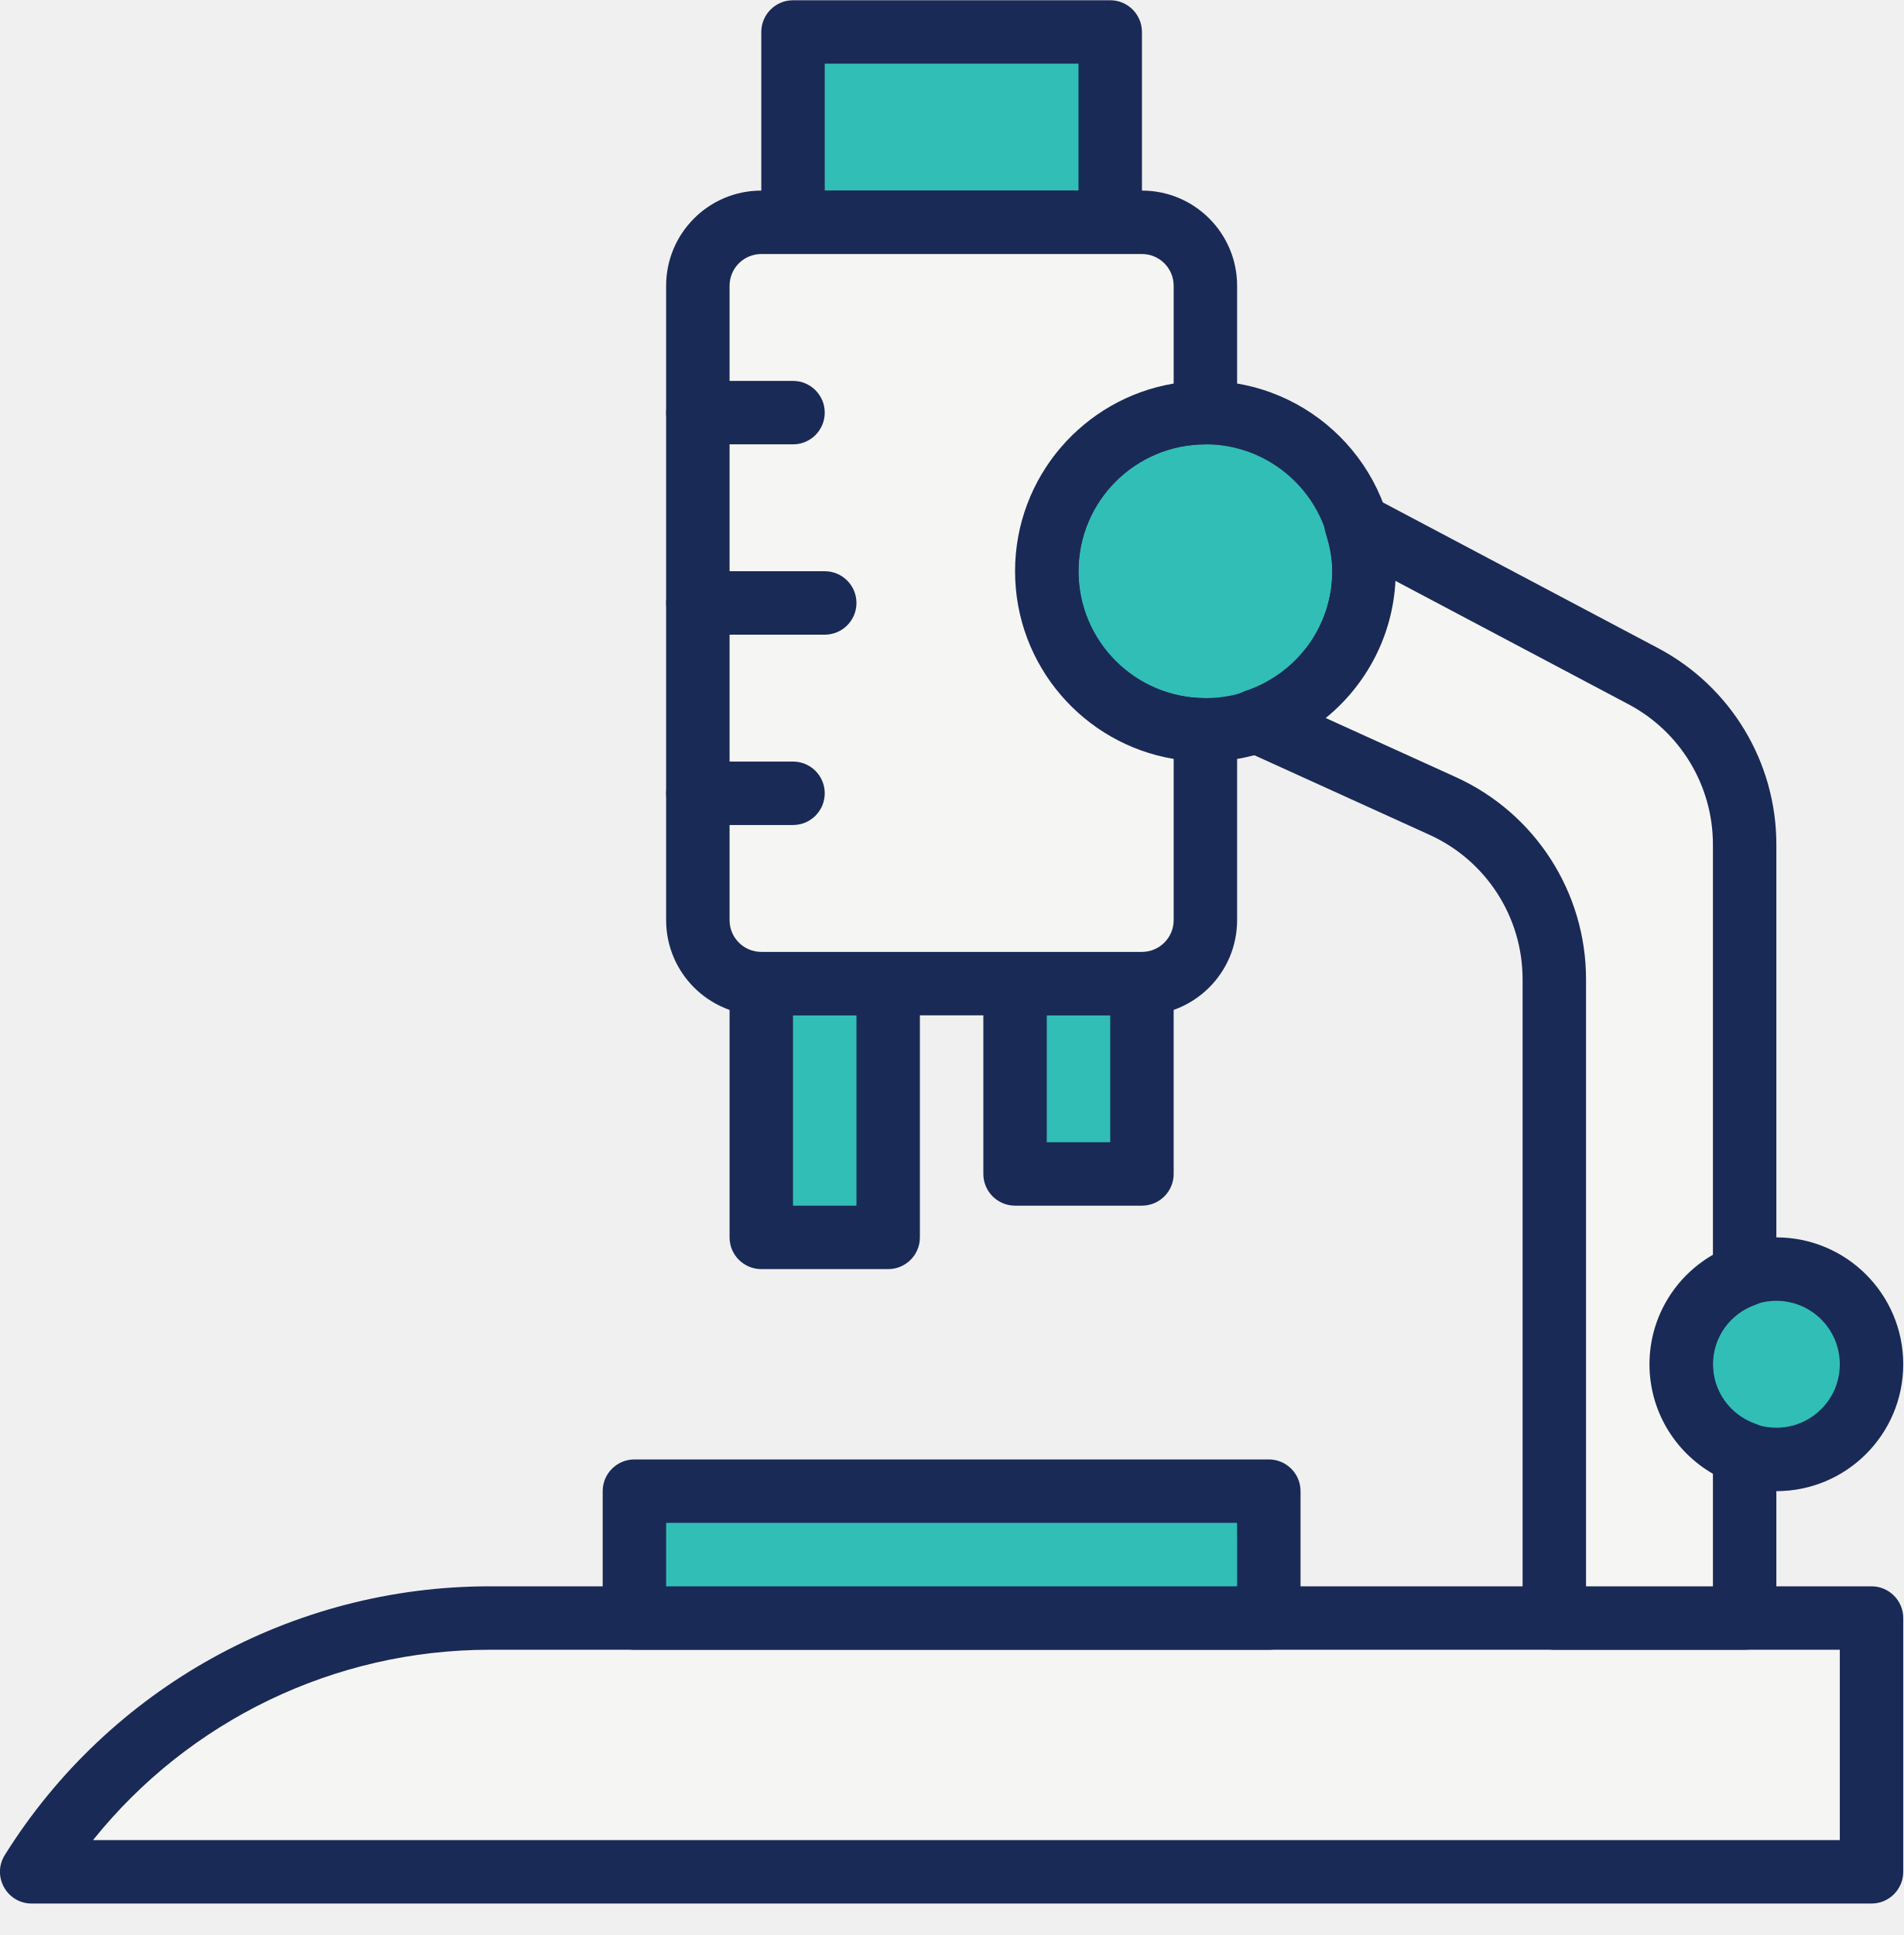
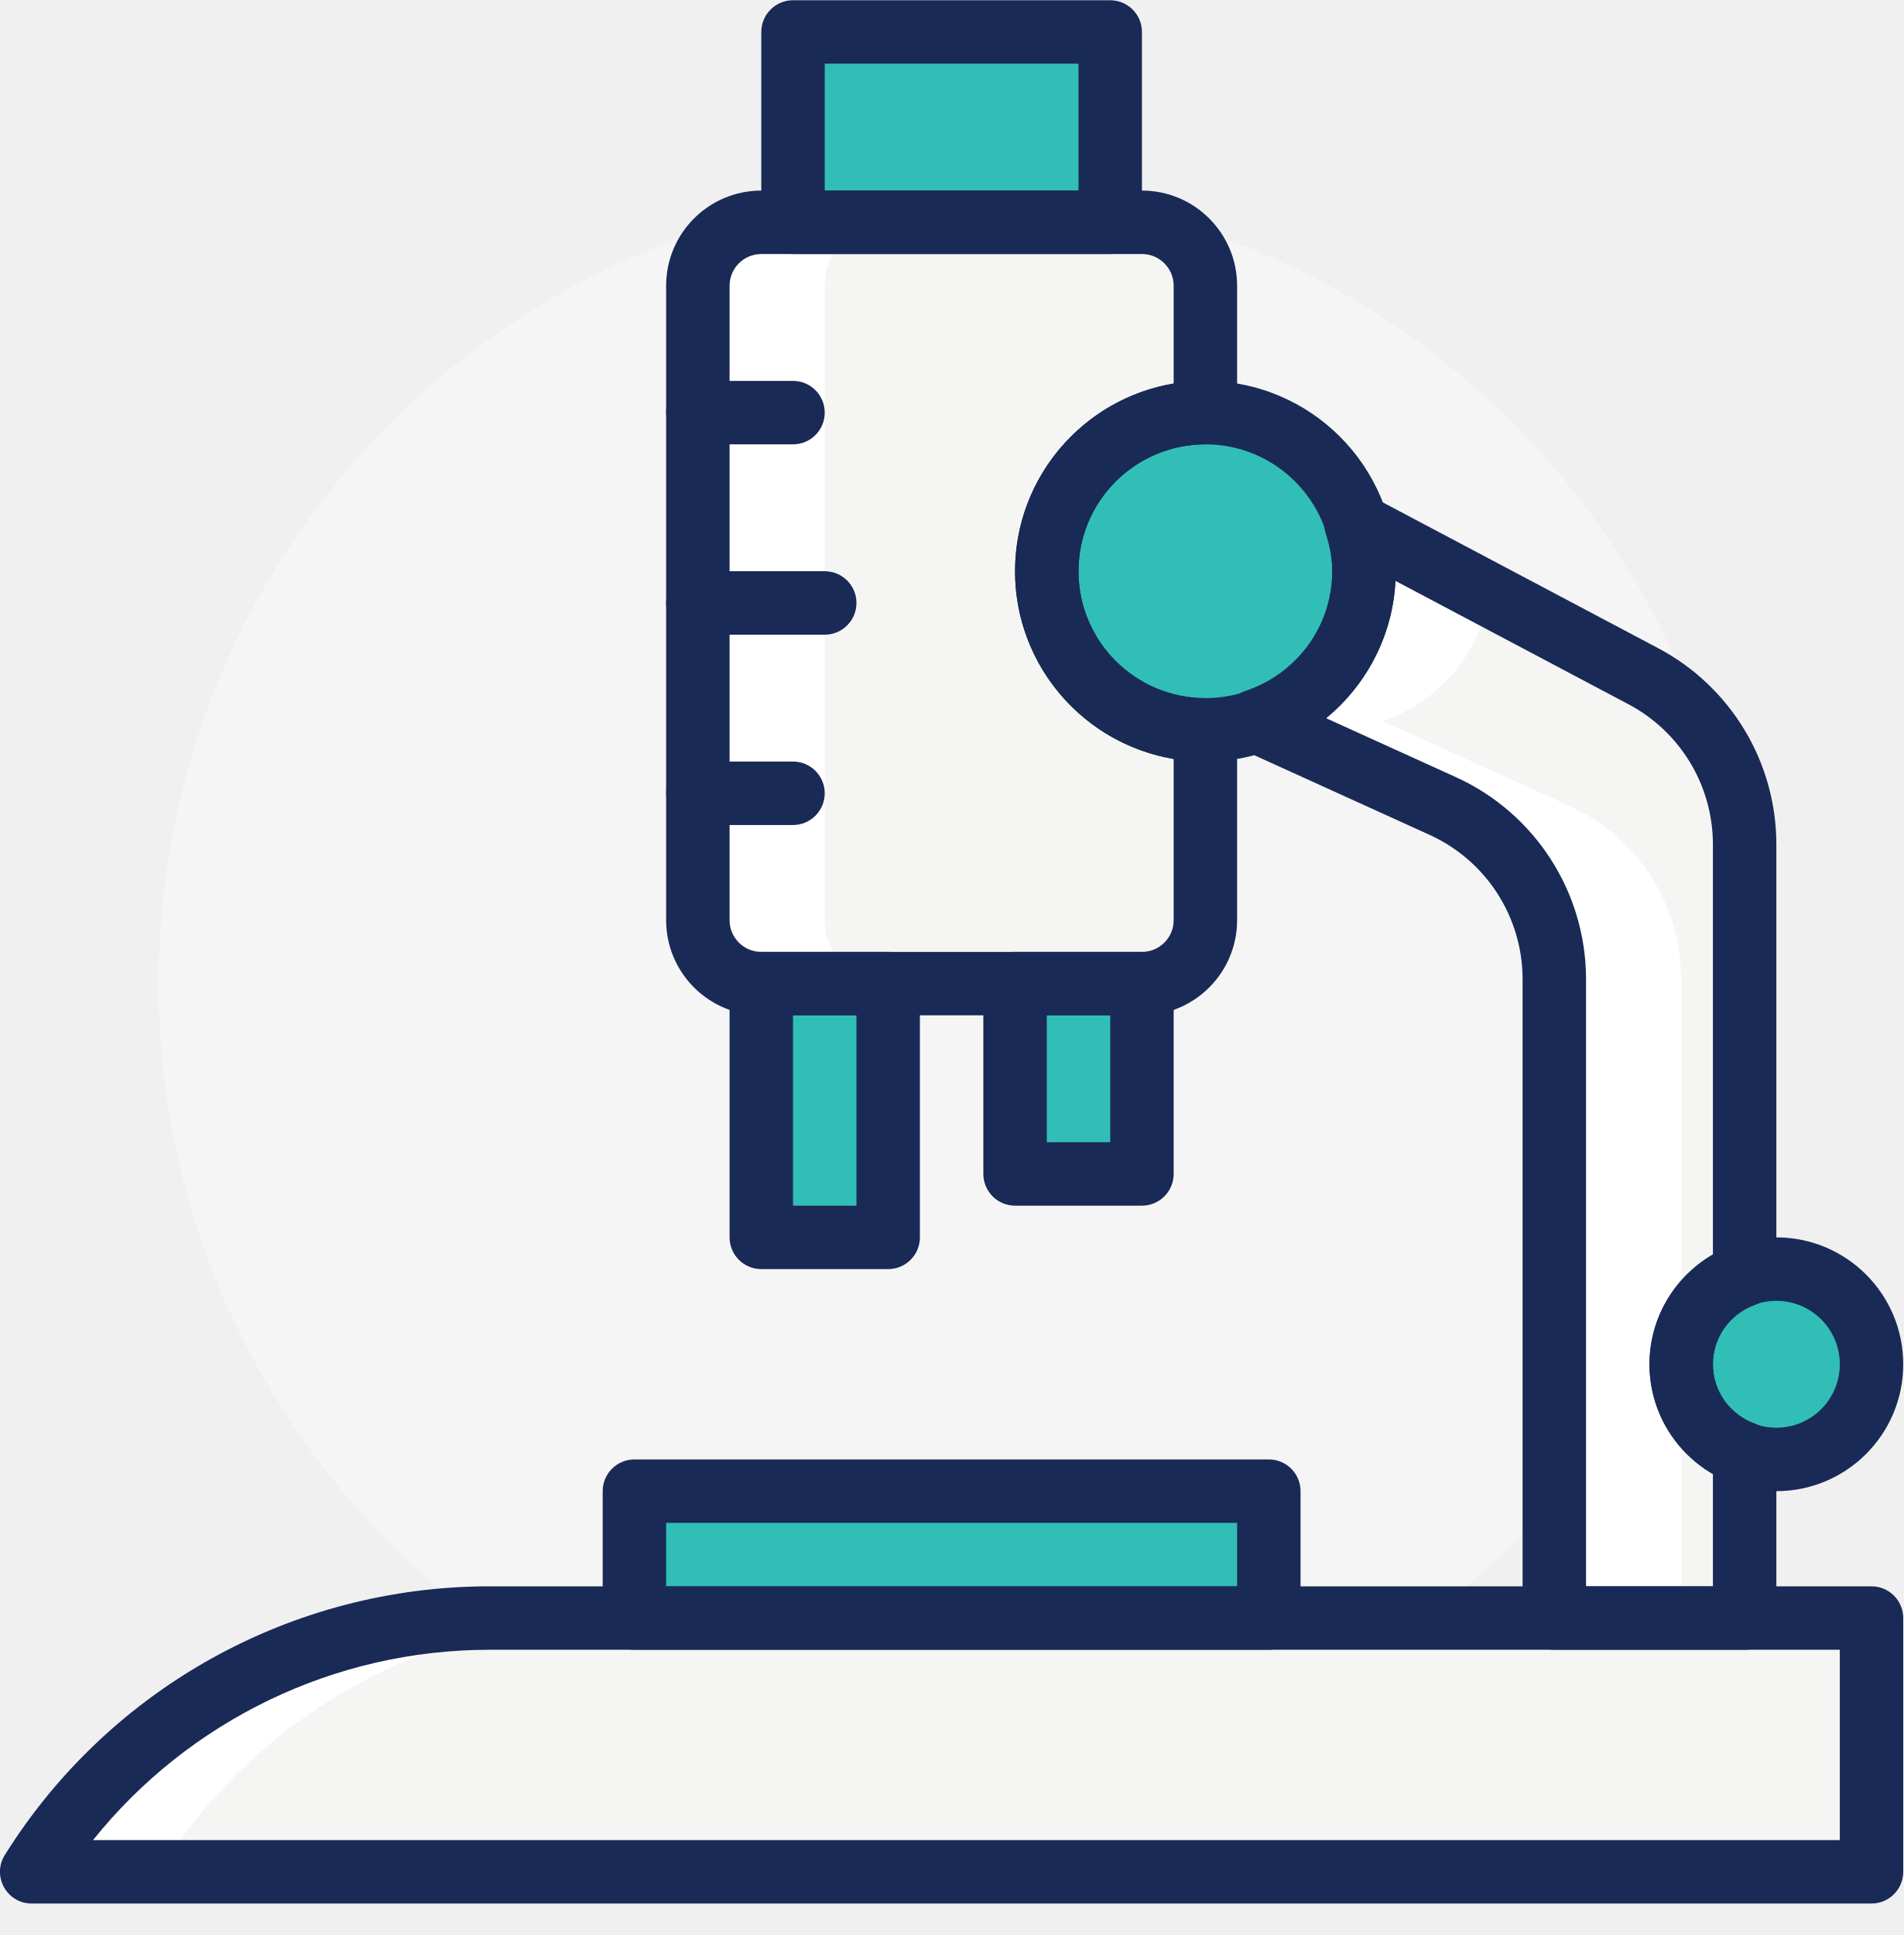
<svg xmlns="http://www.w3.org/2000/svg" width="60" height="61" viewBox="0 0 60 61">
-   <g fill="none" transform="translate(-1)">
-     <path fill="#F5F5F3" d="M60,59.008 L2,59.008 C5.11,54.031 10.565,51.008 16.434,51.008 L60,51.008 L60,59.008 Z" />
-     <path fill="#1A2A56" d="M59,52.008 L16.434,52.008 C11.54,52.008 6.952,54.241 3.933,58.008 L59,58.008 L59,52.008 Z M60,60.008 L2,60.008 C1.215,60.008 0.736,59.144 1.152,58.478 C4.445,53.209 10.22,50.008 16.434,50.008 L60,50.008 C60.552,50.008 61,50.456 61,51.008 L61,59.008 C61,59.56 60.552,60.008 60,60.008 Z" />
-     <polygon fill="#31BEB7" points="25 39.008 29 39.008 29 31.008 25 31.008" />
-     <path fill="#1A2A56" d="M25,40.008 C24.448,40.008 24,39.56 24,39.008 L24,31.008 C24,30.456 24.448,30.008 25,30.008 L29,30.008 C29.552,30.008 30,30.456 30,31.008 L30,39.008 C30,39.56 29.552,40.008 29,40.008 L25,40.008 Z M28,38.008 L28,32.008 L26,32.008 L26,38.008 L28,38.008 Z" />
-     <polygon fill="#31BEB7" points="33 37.008 37 37.008 37 31.008 33 31.008" />
-     <path fill="#1A2A56" d="M33,38.008 C32.448,38.008 32,37.56 32,37.008 L32,31.008 C32,30.456 32.448,30.008 33,30.008 L37,30.008 C37.552,30.008 38,30.456 38,31.008 L38,37.008 C38,37.56 37.552,38.008 37,38.008 L33,38.008 Z M36,36.008 L36,32.008 L34,32.008 L34,36.008 L36,36.008 Z" />
-     <polygon fill="#31BEB7" points="26 7.008 36 7.008 36 1.008 26 1.008" />
-     <path fill="#1A2A56" d="M26,8.008 C25.448,8.008 25,7.56 25,7.008 L25,1.008 C25,0.456 25.448,0.008 26,0.008 L36,0.008 C36.552,0.008 37,0.456 37,1.008 L37,7.008 C37,7.56 36.552,8.008 36,8.008 L26,8.008 Z M35,6.008 L35,2.008 L27,2.008 L27,6.008 L35,6.008 Z" />
-     <path fill="#31BEB7" d="M44,18.008 C44,20.769 41.761,23.008 39,23.008 C36.239,23.008 34,20.769 34,18.008 C34,15.247 36.239,13.008 39,13.008 C41.761,13.008 44,15.247 44,18.008" />
-     <path fill="#1A2A56" d="M43,18.008 C43,15.799 41.209,14.008 39,14.008 C36.791,14.008 35,15.799 35,18.008 C35,20.217 36.791,22.008 39,22.008 C41.209,22.008 43,20.217 43,18.008 Z M45,18.008 C45,21.321 42.313,24.008 39,24.008 C35.687,24.008 33,21.321 33,18.008 C33,14.695 35.687,12.008 39,12.008 C42.313,12.008 45,14.695 45,18.008 Z" />
-     <path fill="#F5F5F3" d="M34,18.008 C34,15.247 36.239,13.008 39,13.008 L39,9.008 C39,7.904 38.104,7.008 37,7.008 L25,7.008 C23.896,7.008 23,7.904 23,9.008 L23,29.008 C23,30.112 23.896,31.008 25,31.008 L37,31.008 C38.104,31.008 39,30.112 39,29.008 L39,23.008 C36.239,23.008 34,20.769 34,18.008" />
-     <path fill="#1A2A56" d="M35,18.008 C35,20.217 36.791,22.008 39,22.008 C39.552,22.008 40,22.456 40,23.008 L40,29.008 C40,30.664 38.656,32.008 37,32.008 L25,32.008 C23.344,32.008 22,30.664 22,29.008 L22,9.008 C22,7.352 23.344,6.008 25,6.008 L37,6.008 C38.656,6.008 40,7.352 40,9.008 L40,13.008 C40,13.56 39.552,14.008 39,14.008 C36.791,14.008 35,15.799 35,18.008 Z M33,18.008 C33,15.035 35.163,12.567 38,12.091 L38,9.008 C38,8.456 37.552,8.008 37,8.008 L25,8.008 C24.448,8.008 24,8.456 24,9.008 L24,29.008 C24,29.56 24.448,30.008 25,30.008 L37,30.008 C37.552,30.008 38,29.56 38,29.008 L38,23.925 C35.163,23.449 33,20.981 33,18.008 Z" />
-     <path fill="#31BEB7" d="M60,43.008 C60,44.665 58.657,46.008 57,46.008 C55.343,46.008 54,44.665 54,43.008 C54,41.351 55.343,40.008 57,40.008 C58.657,40.008 60,41.351 60,43.008" />
-     <path fill="#1A2A56" d="M59,43.008 C59,41.903 58.105,41.008 57,41.008 C55.895,41.008 55,41.903 55,43.008 C55,44.113 55.895,45.008 57,45.008 C58.105,45.008 59,44.113 59,43.008 Z M61,43.008 C61,45.217 59.209,47.008 57,47.008 C54.791,47.008 53,45.217 53,43.008 C53,40.799 54.791,39.008 57,39.008 C59.209,39.008 61,40.799 61,43.008 Z" />
-     <path fill="#F5F5F3" d="M54,43.008 C54,41.704 54.837,40.605 56,40.192 L56,26.62 C56,24.398 54.771,22.358 52.807,21.318 L43.75,16.523 C43.898,16.995 44,17.487 44,18.008 C44,20.213 42.564,22.063 40.583,22.728 L46.483,25.409 C48.625,26.383 50,28.519 50,30.871 L50,51.008 L56,51.008 L56,45.824 C54.837,45.411 54,44.312 54,43.008" />
-     <path fill="#1A2A56" d="M55,43.008 C55,43.856 55.539,44.599 56.335,44.882 C56.734,45.023 57,45.401 57,45.824 L57,51.008 C57,51.56 56.552,52.008 56,52.008 L50,52.008 C49.448,52.008 49,51.56 49,51.008 L49,30.871 C49,28.911 47.854,27.131 46.069,26.319 L40.169,23.638 C39.343,23.263 39.404,22.069 40.265,21.78 C41.889,21.235 43,19.731 43,18.008 C43,17.638 42.932,17.257 42.796,16.822 C42.528,15.97 43.428,15.221 44.218,15.639 L53.275,20.434 C55.566,21.648 57,24.028 57,26.62 L57,40.192 C57,40.615 56.734,40.993 56.335,41.134 C55.539,41.417 55,42.16 55,43.008 Z M53,43.008 C53,41.555 53.786,40.256 55,39.556 L55,26.62 C55,24.769 53.976,23.069 52.339,22.202 L44.992,18.312 C44.905,20.035 44.081,21.588 42.794,22.635 L46.897,24.499 C49.396,25.635 51,28.127 51,30.871 L51,50.008 L55,50.008 L55,46.46 C53.786,45.76 53,44.461 53,43.008 Z" />
-     <polygon fill="#31BEB7" points="21 51.008 41 51.008 41 47.008 21 47.008" />
-     <path fill="#1A2A56" d="M21 52.008C20.448 52.008 20 51.56 20 51.008L20 47.008C20 46.456 20.448 46.008 21 46.008L41 46.008C41.552 46.008 42 46.456 42 47.008L42 51.008C42 51.56 41.552 52.008 41 52.008L21 52.008zM22 50.008L40 50.008 40 48.008 22 48.008 22 50.008zM23 14.008L26 14.008C26.552 14.008 27 13.56 27 13.008 27 12.456 26.552 12.008 26 12.008L23 12.008C22.448 12.008 22 12.456 22 13.008 22 13.56 22.448 14.008 23 14.008zM23 20.008L27 20.008C27.552 20.008 28 19.56 28 19.008 28 18.456 27.552 18.008 27 18.008L23 18.008C22.448 18.008 22 18.456 22 19.008 22 19.56 22.448 20.008 23 20.008zM23 26.008L26 26.008C26.552 26.008 27 25.56 27 25.008 27 24.456 26.552 24.008 26 24.008L23 24.008C22.448 24.008 22 24.456 22 25.008 22 25.56 22.448 26.008 23 26.008z" />
+   <g fill="none" fill-rule="evenodd" transform="translate(-1)">
+     <circle cx="31" cy="31" r="25" fill="#F5F5F5" />
+     <path fill="#F5F5F3" fill-rule="nonzero" d="M60,59.008 L2,59.008 C5.11,54.031 10.565,51.008 16.434,51.008 L60,51.008 L60,59.008 Z" />
+     <polygon fill="#31BEB7" fill-rule="nonzero" points="25 39.008 29 39.008 29 31.008 25 31.008" />
+     <polygon fill="#31BEB7" fill-rule="nonzero" points="33 37.008 37 37.008 37 31.008 33 31.008" />
+     <polygon fill="#31BEB7" fill-rule="nonzero" points="26 7.008 36 7.008 36 1.008 26 1.008" />
+     <path fill="#31BEB7" fill-rule="nonzero" d="M44,18.008 C44,20.769 41.761,23.008 39,23.008 C36.239,23.008 34,20.769 34,18.008 C34,15.247 36.239,13.008 39,13.008 C41.761,13.008 44,15.247 44,18.008" />
+     <path fill="#F5F5F3" fill-rule="nonzero" d="M34,18.008 C34,15.247 36.239,13.008 39,13.008 L39,9.008 C39,7.904 38.104,7.008 37,7.008 L25,7.008 C23.896,7.008 23,7.904 23,9.008 L23,29.008 C23,30.112 23.896,31.008 25,31.008 L37,31.008 C38.104,31.008 39,30.112 39,29.008 L39,23.008 C36.239,23.008 34,20.769 34,18.008" />
+     <path fill="#31BEB7" fill-rule="nonzero" d="M60,43.008 C60,44.665 58.657,46.008 57,46.008 C55.343,46.008 54,44.665 54,43.008 C54,41.351 55.343,40.008 57,40.008 C58.657,40.008 60,41.351 60,43.008" />
+     <path fill="#F5F5F3" fill-rule="nonzero" d="M54,43.008 C54,41.704 54.837,40.605 56,40.192 L56,26.62 C56,24.398 54.771,22.358 52.807,21.318 L43.75,16.523 C43.898,16.995 44,17.487 44,18.008 C44,20.213 42.564,22.063 40.583,22.728 L46.483,25.409 C48.625,26.383 50,28.519 50,30.871 L50,51.008 L56,51.008 L56,45.824 C54.837,45.411 54,44.312 54,43.008" />
+     <polygon fill="#31BEB7" fill-rule="nonzero" points="21 51.008 41 51.008 41 47.008 21 47.008" />
+     <path fill="#FFFFFF" fill-rule="nonzero" d="M55,51.008 L50,51.008 L50,30.871 C50,28.519 48.625,26.383 46.483,25.409 L43,23.826 L43,23.008 C42.278,23.008 41.592,22.855 40.972,22.579 C42.749,21.815 44,20.066 44,18.008 C44,17.487 43.898,16.995 43.75,16.523 L47.946,18.744 C47.667,20.618 46.339,22.139 44.583,22.728 L50.483,25.409 C52.625,26.383 54,28.519 54,30.871 L54,51.008 L55,51.008 Z M33,31.008 L25,31.008 C23.896,31.008 23,30.112 23,29.008 L23,9.008 C23,7.904 23.896,7.008 25,7.008 L33,7.008 L29,7.008 C27.896,7.008 27,7.904 27,9.008 L27,29.008 C27,30.112 27.896,31.008 29,31.008 L33,31.008 Z M33,59.008 L2,59.008 C5.11,54.031 10.565,51.008 16.434,51.008 L40.217,51.008 L20.434,51.008 C14.565,51.008 9.11,54.031 6,59.008 L33,59.008 Z" />
+     <path fill="#1A2A56" fill-rule="nonzero" d="M59 52.008L16.434 52.008C11.54 52.008 6.952 54.241 3.933 58.008L59 58.008 59 52.008zM60 60.008L2 60.008C1.215 60.008.736 59.144 1.152 58.478 4.445 53.209 10.22 50.008 16.434 50.008L60 50.008C60.552 50.008 61 50.456 61 51.008L61 59.008C61 59.56 60.552 60.008 60 60.008zM25 40.008C24.448 40.008 24 39.56 24 39.008L24 31.008C24 30.456 24.448 30.008 25 30.008L29 30.008C29.552 30.008 30 30.456 30 31.008L30 39.008C30 39.56 29.552 40.008 29 40.008L25 40.008zM28 38.008L28 32.008 26 32.008 26 38.008 28 38.008zM33 38.008C32.448 38.008 32 37.56 32 37.008L32 31.008C32 30.456 32.448 30.008 33 30.008L37 30.008C37.552 30.008 38 30.456 38 31.008L38 37.008C38 37.56 37.552 38.008 37 38.008L33 38.008zM36 36.008L36 32.008 34 32.008 34 36.008 36 36.008zM26 8.008C25.448 8.008 25 7.56 25 7.008L25 1.008C25 .456 25.448.008 26 .008L36 .008C36.552.008 37 .456 37 1.008L37 7.008C37 7.56 36.552 8.008 36 8.008L26 8.008zM35 6.008L35 2.008 27 2.008 27 6.008 35 6.008zM43 18.008C43 15.799 41.209 14.008 39 14.008 36.791 14.008 35 15.799 35 18.008 35 20.217 36.791 22.008 39 22.008 41.209 22.008 43 20.217 43 18.008zM45 18.008C45 21.321 42.313 24.008 39 24.008 35.687 24.008 33 21.321 33 18.008 33 14.695 35.687 12.008 39 12.008 42.313 12.008 45 14.695 45 18.008z" />
+     <path fill="#1A2A56" fill-rule="nonzero" d="M35 18.008C35 20.217 36.791 22.008 39 22.008 39.552 22.008 40 22.456 40 23.008L40 29.008C40 30.664 38.656 32.008 37 32.008L25 32.008C23.344 32.008 22 30.664 22 29.008L22 9.008C22 7.352 23.344 6.008 25 6.008L37 6.008C38.656 6.008 40 7.352 40 9.008L40 13.008C40 13.56 39.552 14.008 39 14.008 36.791 14.008 35 15.799 35 18.008zM33 18.008C33 15.035 35.163 12.567 38 12.091L38 9.008C38 8.456 37.552 8.008 37 8.008L25 8.008C24.448 8.008 24 8.456 24 9.008L24 29.008C24 29.56 24.448 30.008 25 30.008L37 30.008C37.552 30.008 38 29.56 38 29.008L38 23.925C35.163 23.449 33 20.981 33 18.008zM59 43.008C59 41.903 58.105 41.008 57 41.008 55.895 41.008 55 41.903 55 43.008 55 44.113 55.895 45.008 57 45.008 58.105 45.008 59 44.113 59 43.008zM61 43.008C61 45.217 59.209 47.008 57 47.008 54.791 47.008 53 45.217 53 43.008 53 40.799 54.791 39.008 57 39.008 59.209 39.008 61 40.799 61 43.008z" />
+     <path fill="#1A2A56" fill-rule="nonzero" d="M55 43.008C55 43.856 55.539 44.599 56.335 44.882 56.734 45.023 57 45.401 57 45.824L57 51.008C57 51.56 56.552 52.008 56 52.008L50 52.008C49.448 52.008 49 51.56 49 51.008L49 30.871C49 28.911 47.854 27.131 46.069 26.319L40.169 23.638C39.343 23.263 39.404 22.069 40.265 21.78 41.889 21.235 43 19.731 43 18.008 43 17.638 42.932 17.257 42.796 16.822 42.528 15.97 43.428 15.221 44.218 15.639L53.275 20.434C55.566 21.648 57 24.028 57 26.62L57 40.192C57 40.615 56.734 40.993 56.335 41.134 55.539 41.417 55 42.16 55 43.008zM53 43.008C53 41.555 53.786 40.256 55 39.556L55 26.62C55 24.769 53.976 23.069 52.339 22.202L44.992 18.312C44.905 20.035 44.081 21.588 42.794 22.635L46.897 24.499C49.396 25.635 51 28.127 51 30.871L51 50.008 55 50.008 55 46.46C53.786 45.76 53 44.461 53 43.008zM21 52.008C20.448 52.008 20 51.56 20 51.008L20 47.008C20 46.456 20.448 46.008 21 46.008L41 46.008C41.552 46.008 42 46.456 42 47.008L42 51.008C42 51.56 41.552 52.008 41 52.008L21 52.008zM22 50.008L40 50.008 40 48.008 22 48.008 22 50.008zM23 14.008L26 14.008C26.552 14.008 27 13.56 27 13.008 27 12.456 26.552 12.008 26 12.008L23 12.008C22.448 12.008 22 12.456 22 13.008 22 13.56 22.448 14.008 23 14.008zM23 20.008L27 20.008C27.552 20.008 28 19.56 28 19.008 28 18.456 27.552 18.008 27 18.008L23 18.008C22.448 18.008 22 18.456 22 19.008 22 19.56 22.448 20.008 23 20.008zM23 26.008L26 26.008C26.552 26.008 27 25.56 27 25.008 27 24.456 26.552 24.008 26 24.008L23 24.008C22.448 24.008 22 24.456 22 25.008 22 25.56 22.448 26.008 23 26.008z" />
  </g>
</svg>
